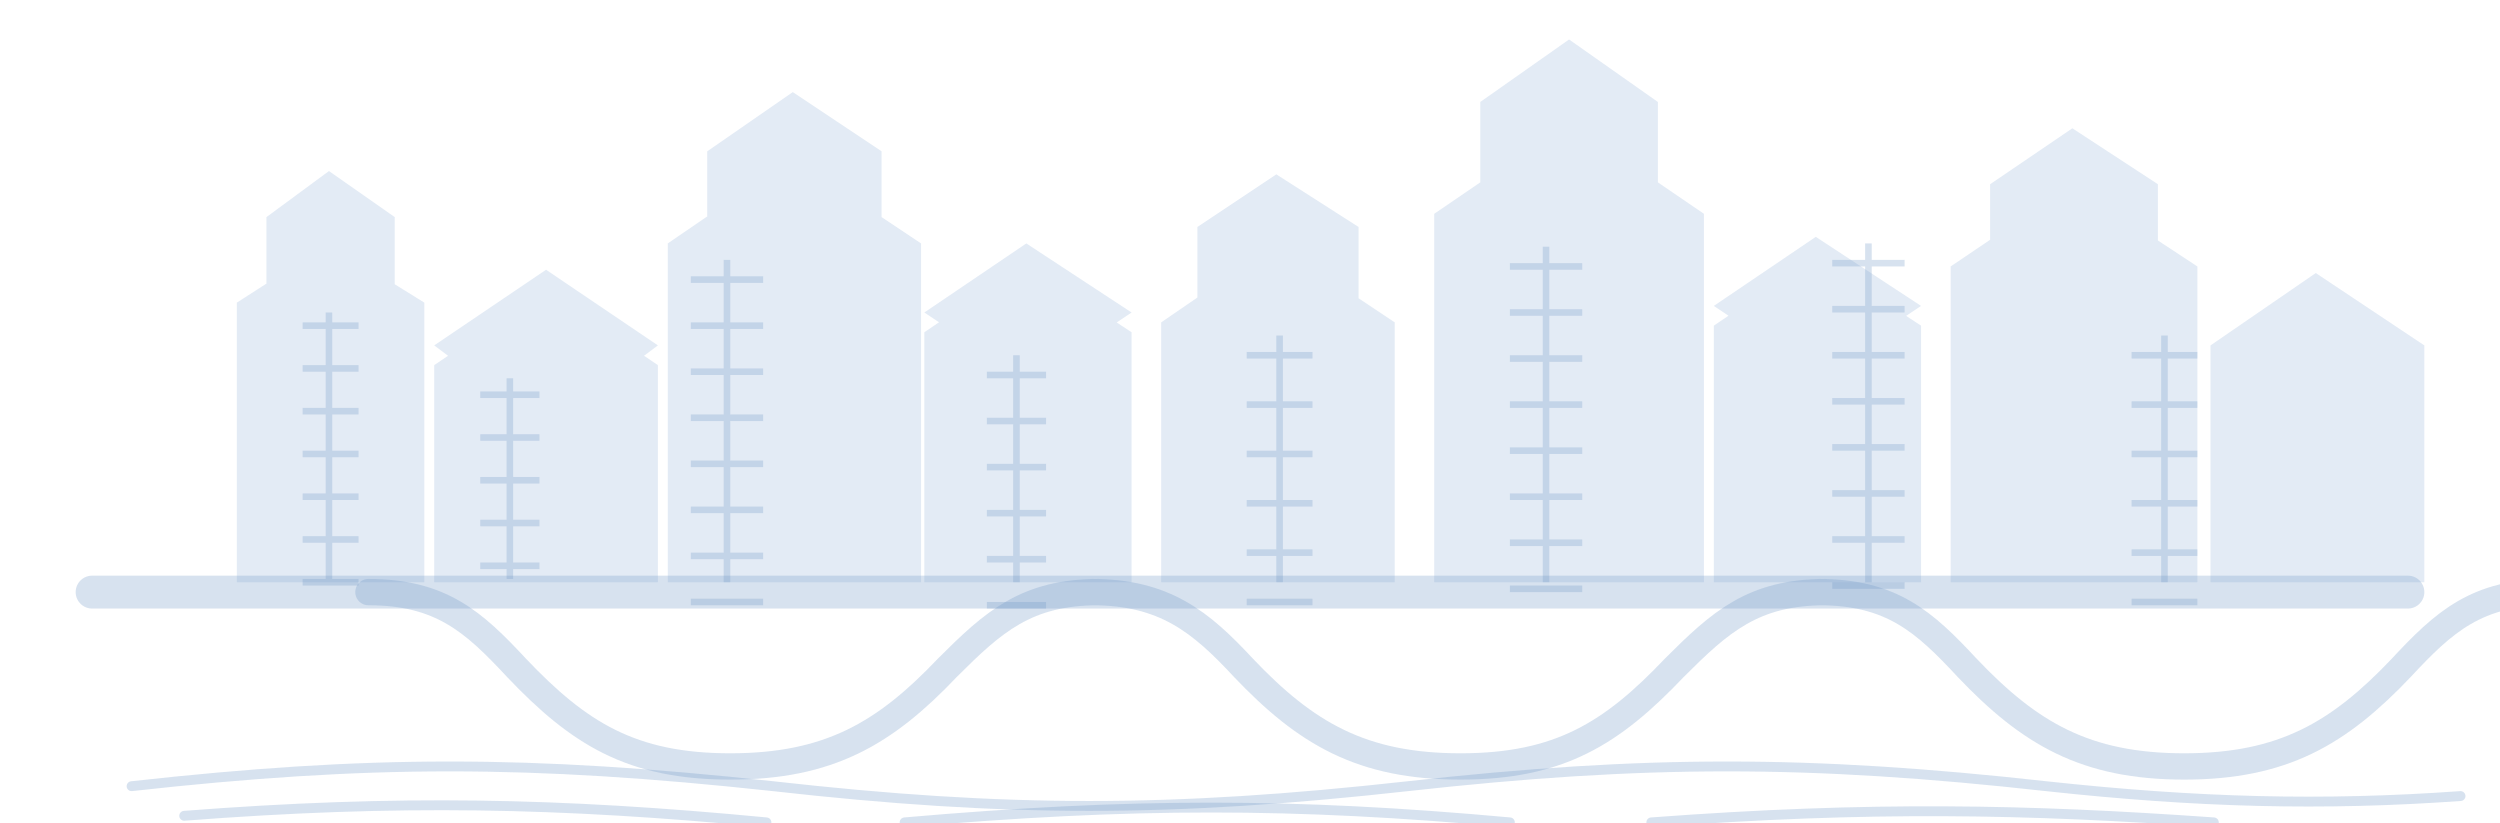
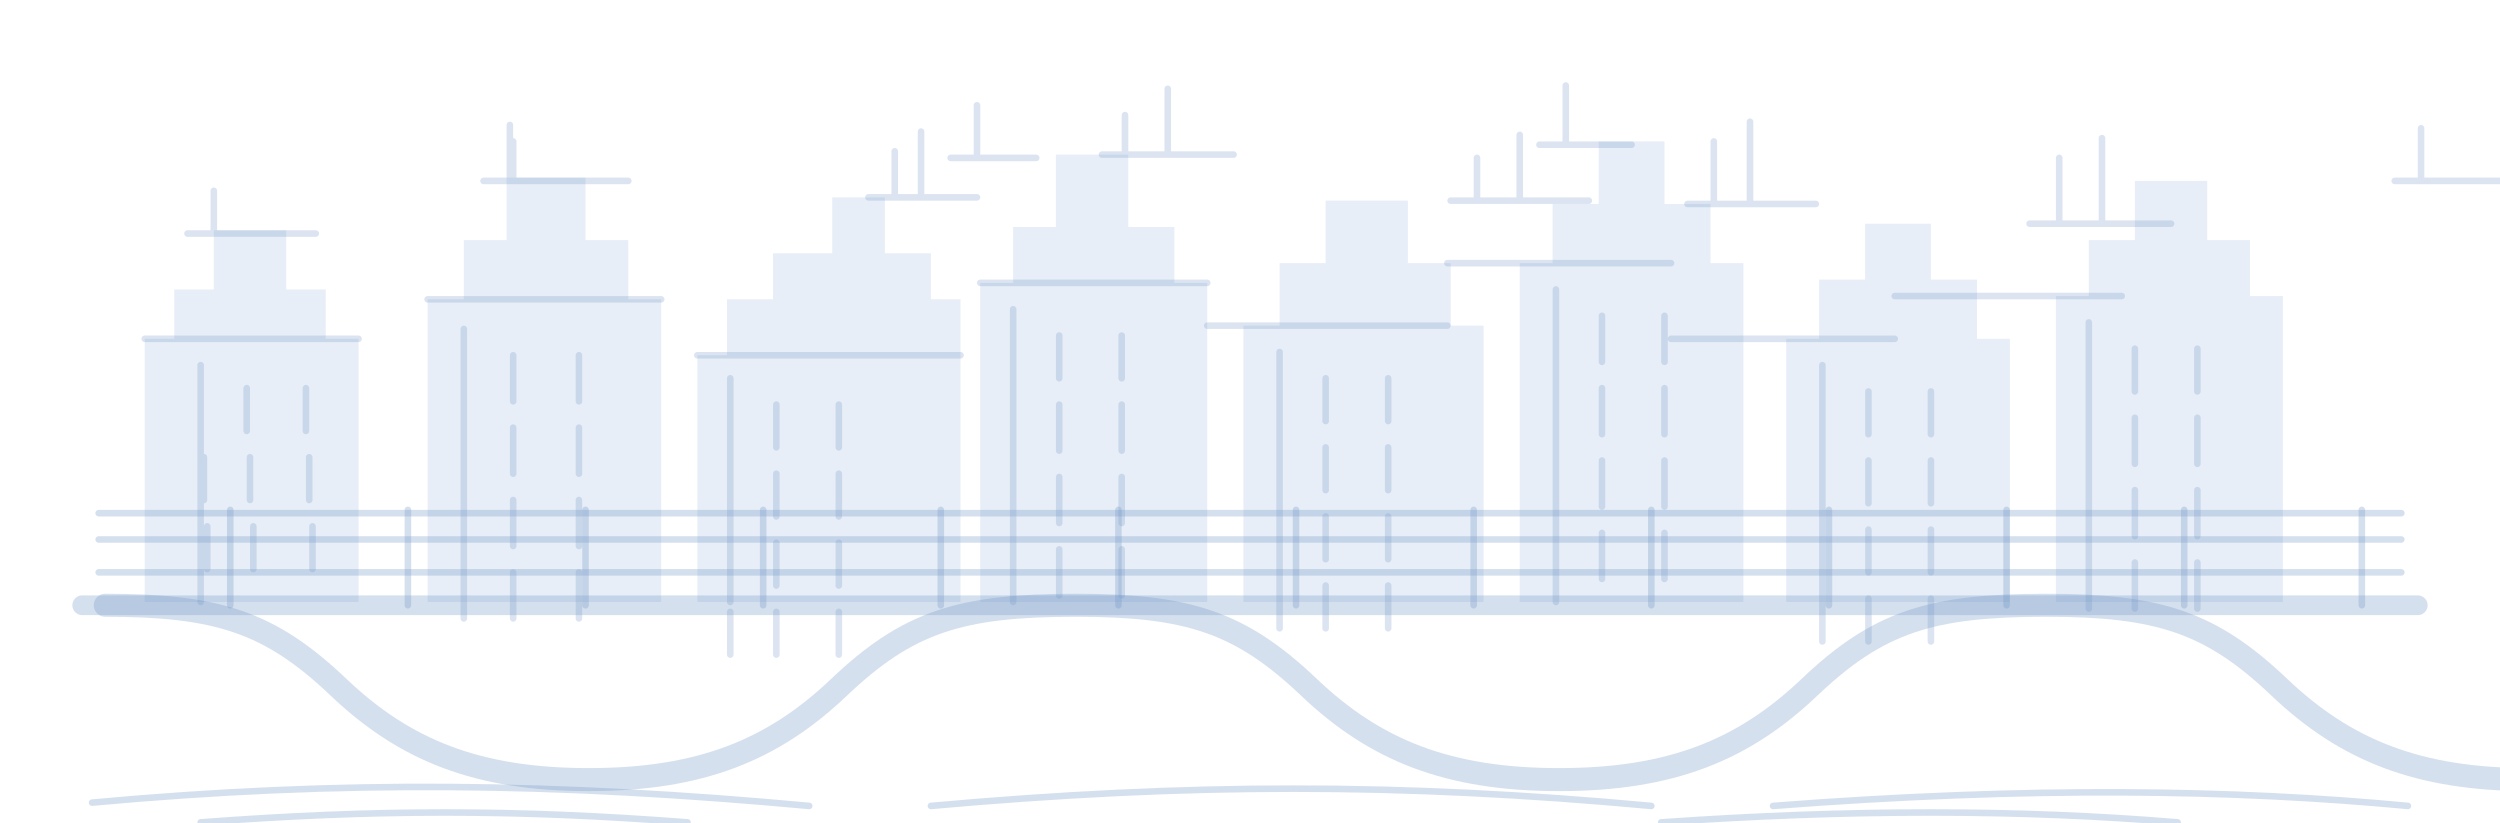
<svg xmlns="http://www.w3.org/2000/svg" width="760" height="250" viewBox="0 0 760 250" fill="none">
-   <g fill="#7fa5d4" fill-opacity=".22">
-     <path d="M72 177V92l28-18 29 18v85H72Zm9-85V66l19-14 20 14v26H81Zm51 85V111l34-23 34 23v66h-68Zm8-66-8-6 34-23 34 23-8 6-26-18-26 18Zm63 66V74l38-26 39 26v103h-77Zm12-103V46l26-18 27 18v28h-53Zm66 103v-76l31-21 32 21v76h-63Zm9-76-9-6 31-21 32 21-9 6-23-15-22 15Zm63 76V98l35-24 36 24v79h-71Zm11-79V69l24-16 25 16v29h-49Zm72 79V65l41-28 41 28v112h-82Zm14-112V31l27-19 27 19v34h-54Zm71 112v-78l31-21 32 21v78h-63Zm9-78-9-6 31-21 32 21-9 6-23-15-22 15Zm63 78v-96l37-25 38 25v96h-75Zm12-96V56l25-17 26 17v25h-51Zm67 96v-72l32-22 33 22v72h-65Z" />
+   <g fill="#7fa5d4" fill-opacity=".19">
+     <path d="M44 183V103h9V88h12V70h22v18h12v15h10v80H44Zm86 0V91h11V73h13V54h24v19h13v18h10v92h-71Zm82 0V108h9V91h14V77h18V60h16v17h14v14h9v92h-80Zm86 0V86h10V69h13V47h22v22h14v17h10v97h-69Zm80 0V99h11V80h14V61h25v19h13v19h10v84h-73Zm84 0V80h10V62h14V43h20v19h14v18h10v103h-68Zm81 0V103h10V85h14V68h20v17h14v18h10v80h-68Zm82 0V90h10V73h14V55h22v18h13v17h10v93h-69Z" />
  </g>
-   <g stroke="#7097c7" stroke-linecap="round" stroke-linejoin="round" stroke-opacity=".28">
-     <path stroke-width="10" d="M28 180h704" />
-     <path stroke-width="8" d="M112 180c22 0 32 9 45 23 19 20 35 30 65 30s47-10 66-30c14-14 24-23 46-23m-2 0c22 0 33 9 46 23 19 20 36 30 66 30s46-10 65-30c14-14 24-23 46-23m-2 0c22 0 32 9 45 23 19 20 36 30 66 30s47-10 66-30c13-14 23-23 45-23" />
-     <path stroke-width="3" d="M40 239c72-8 121-8 195 0 71 8 121 8 193 0 72-8 122-8 194 0 46 5 84 6 126 3" />
-     <path stroke-width="3" d="M56 248c65-5 114-4 177 2m42 0c69-6 118-6 184 0m43 0c67-5 114-4 171 0" />
+   <g stroke="#7097c7" stroke-opacity=".25" stroke-width="2" stroke-linecap="round" stroke-linejoin="round">
+     <path d="M44 103h65m21-12h71m11 17h80m6-22h69m0 13h73m0-19h68m0 23h68m0-13h69" />
+     <path d="M61 111v72m14-65v13m18-13v13m-31 8v13m14-13v13m18-13v13m-31 8v13m14-13v13m18-13v13M141 100v83m15-75v14m20-14v14m-35 8v14m15-14v14m20-14v14m-35 8v14m15-14v14m20-14v14m-35 8v14m15-14v14m20-14v14M222 115v68m14-60v13m19-13v13m-33 8v13m14-13v13m19-13v13m-33 8v13m14-13v13m19-13v13m-33 8v13m14-13v13m19-13v13M308 94v89m14-81v13m19-13v13m-33 8v14m14-14v14m19-14v14m-33 8v14m14-14v14m19-14v14m-33 8v14m14-14v14m19-14v14M389 107v76m14-68v13m19-13v13m-33 8v13m14-13v13m19-13v13m-33 8v13m14-13v13m19-13v13m-33 8v13m14-13v13m19-13v13M473 88v95m14-87v14m19-14v14m-33 8v14m14-14v14m19-14v14m-33 8v14m14-14v14m19-14v14m-33 8v14m14-14v14m19-14v14M554 111v72m14-64v13m19-13v13m-33 8v13m14-13v13m19-13v13m-33 8v13m14-13v13m19-13v13m-33 8v13m14-13v13m19-13v13M635 98v85m14-77v13m19-13v13m-33 8v14m14-14v14m19-14v14m-33 8v14m14-14v14m19-14v14m-33 8v14m14-14v14m19-14v14" />
+     <path d="M65 70V58m-8 13h39m60-17V43m-9 12h44m-36-1V38m117 22V46m-8 14h33m-17-1V40m17 7V32m-8 16h26m27-1V35m-7 12h40m-20 0V27m94 34V48m-8 13h42m-21-1V41m14 2V26m-8 18h28m25 18V43m-8 19h39m-20-1V37m94 30V48m-9 20h43m-21-1V42m97 13V39m-8 16h43" />
  </g>
-   <g stroke="#7097c7" stroke-opacity=".28" stroke-width="2">
-     <path d="M100 95v81m-8-77h17m-17 13h17m-17 13h17m-17 13h17m-17 13h17m-17 13h17m-17 13h17M155 115v61m-9-56h18m-18 13h18m-18 13h18m-18 13h18m-18 13h18M221 79v98m-11-92h22m-22 14h22m-22 14h22m-22 14h22m-22 14h22m-22 14h22m-22 14h22m-22 14h22M309 108v69m-9-63h18m-18 14h18m-18 14h18m-18 14h18m-18 14h18m-18 14h18M389 102v75m-10-69h20m-20 15h20m-20 15h20m-20 15h20m-20 15h20m-20 15h20M470 75v102m-11-96h22m-22 14h22m-22 14h22m-22 14h22m-22 14h22m-22 14h22m-22 14h22m-22 14h22M568 74v103m-11-97h22m-22 14h22m-22 14h22m-22 14h22m-22 14h22m-22 14h22m-22 14h22m-22 14h22M658 102v75m-10-69h20m-20 15h20m-20 15h20m-20 15h20m-20 15h20m-20 15h20" />
+   <g stroke="#7097c7" stroke-linecap="round" stroke-linejoin="round" stroke-opacity=".29">
+     <path stroke-width="6" d="M25 184h710" />
+     <path stroke-width="7" d="M32 184c34 0 50 5 71 25 20 19 42 28 76 28s56-9 76-28c21-20 37-25 72-25m0 0c34 0 50 5 71 25 20 19 42 28 76 28s56-9 76-28c21-20 37-25 72-25m0 0c34 0 50 5 71 25 20 19 42 28 76 28s56-9 76-28c21-20 37-25 72-25" />
+     <path stroke-width="2" d="M28 244c76-7 142-6 218 1m37 0c78-7 143-7 219 0m37 0c78-6 140-5 193 0M61 250c53-4 96-4 148 0m296 0c57-4 109-4 157 0" />
+     <path stroke-width="2" d="M30 164h700m-700-8h700m-700 18h700" />
+     <path stroke-width="2" d="M70 155v29m54-29v29m54-29v29m54-29v29m54-29v29m54-29v29m54-29v29m54-29v29m54-29v29m54-29v29m54-29v29m54-29v29m54-29v29" />
  </g>
</svg>
